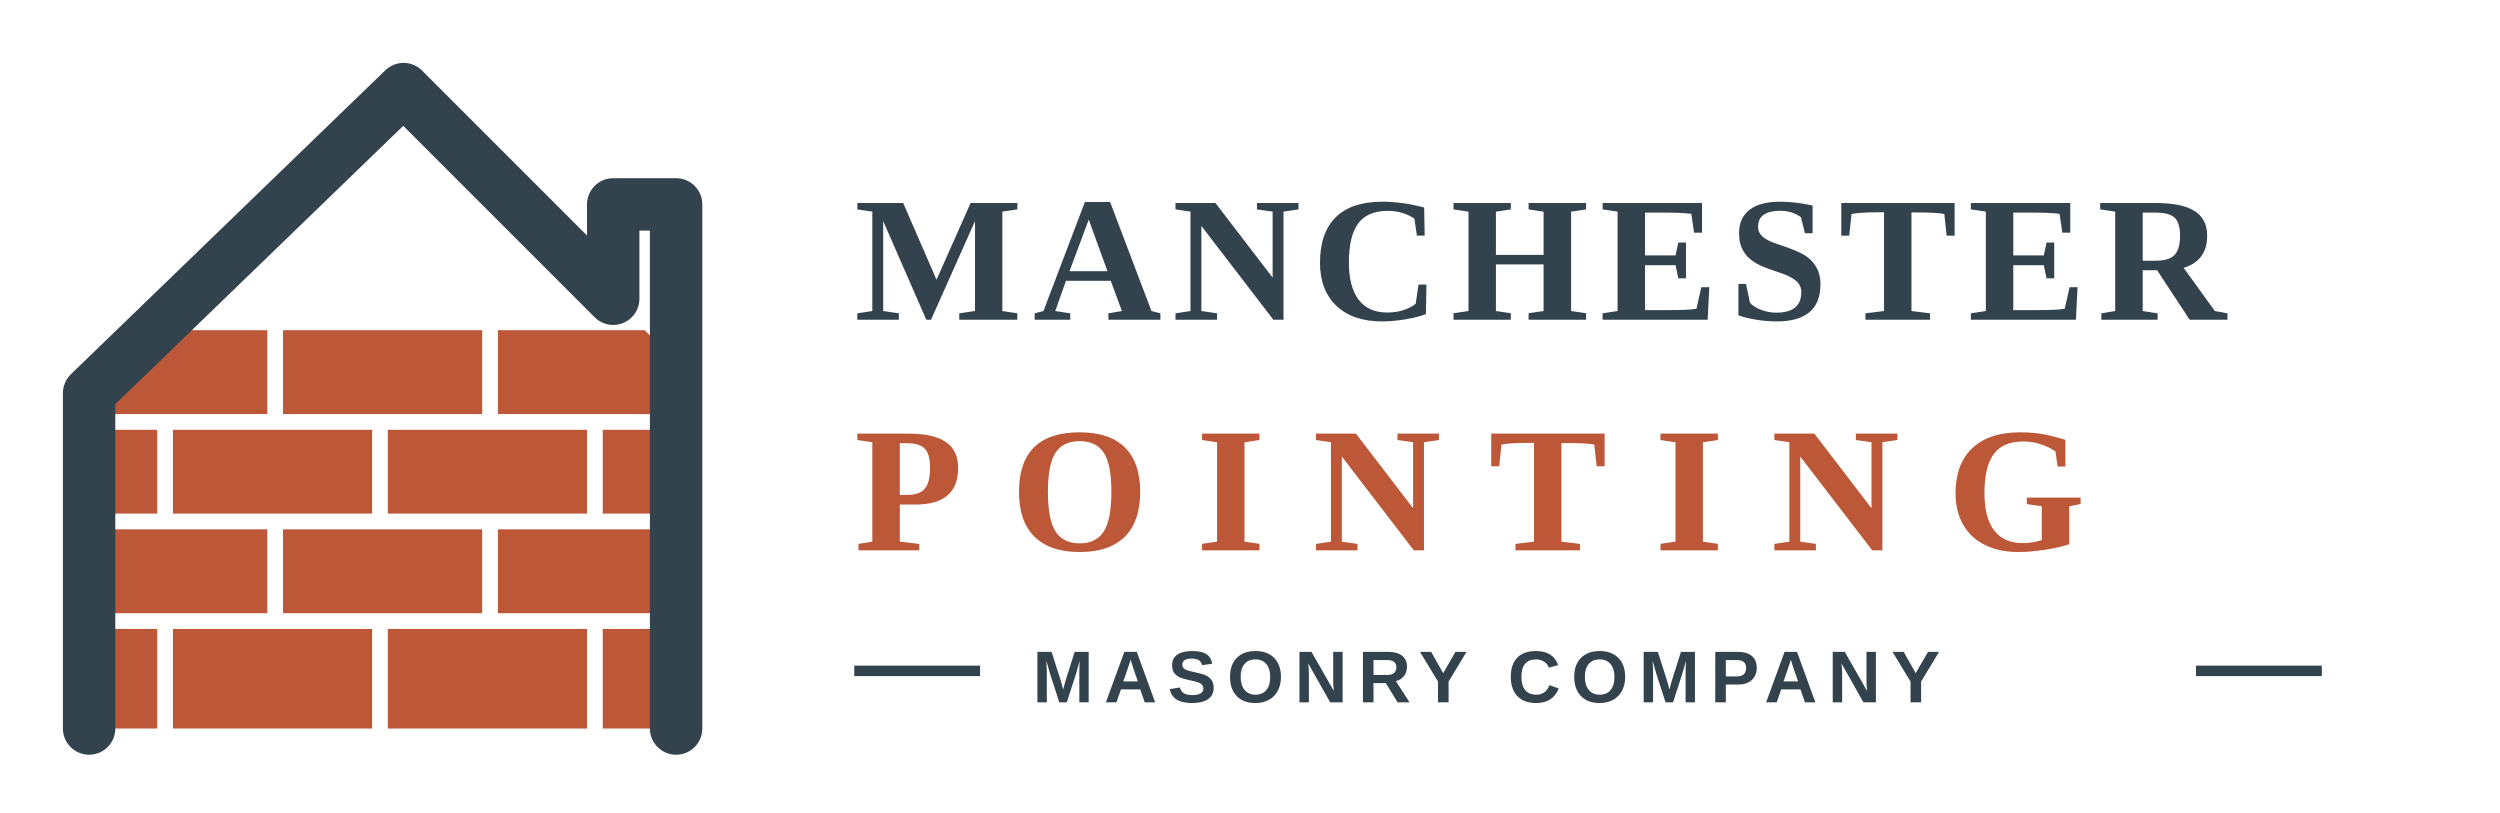
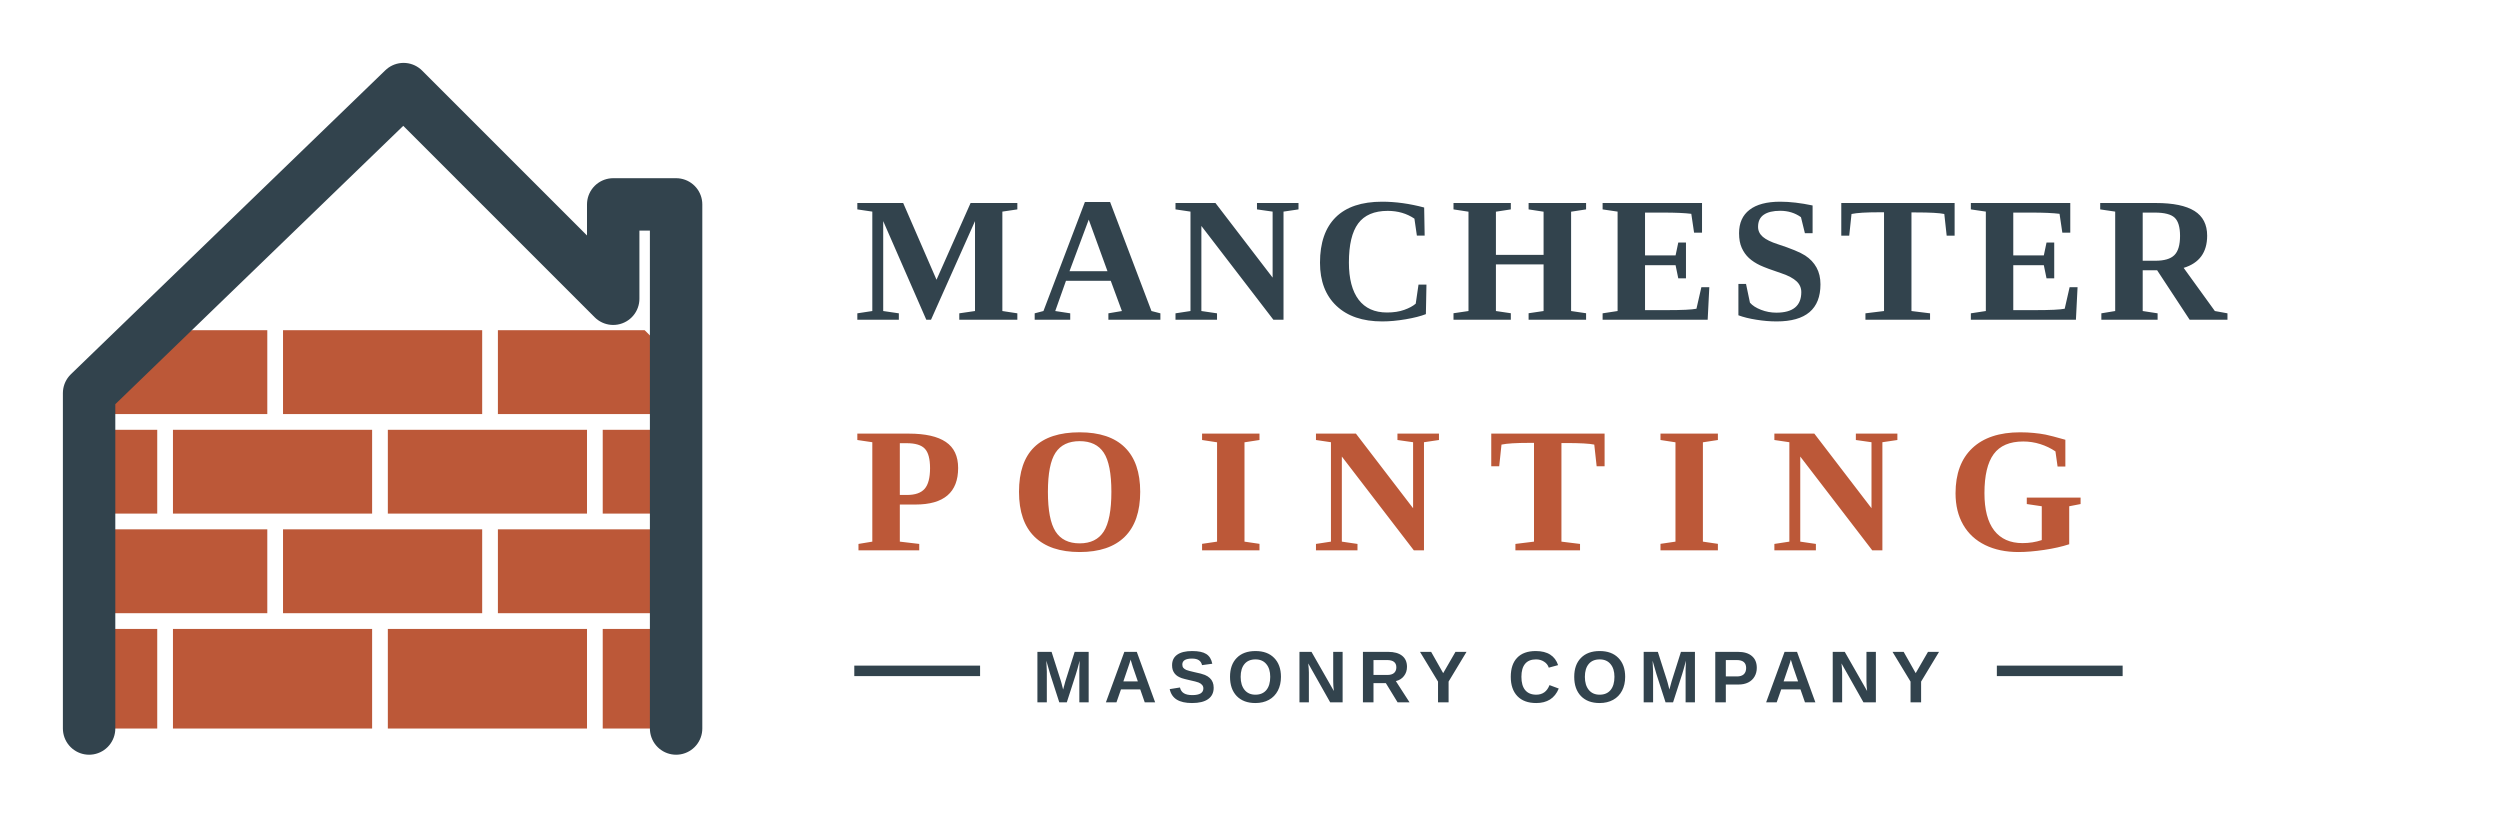
<svg xmlns="http://www.w3.org/2000/svg" width="477" height="155" viewBox="27 17 477 155" role="img" aria-label="Manchester Pointing Masonry Company">
  <defs>
    <clipPath id="houseClip">
      <path d="M44,156 L44,92 L104,34 L156,86 L156,156 Z" />
    </clipPath>
  </defs>
  <g clip-path="url(#houseClip)">
    <rect x="40" y="80" width="38" height="16" fill="#BC5838" />
    <rect x="81" y="80" width="38" height="16" fill="#BC5838" />
    <rect x="122" y="80" width="38" height="16" fill="#BC5838" />
    <rect x="40" y="99" width="17" height="16" fill="#BC5838" />
    <rect x="60" y="99" width="38" height="16" fill="#BC5838" />
    <rect x="101" y="99" width="38" height="16" fill="#BC5838" />
    <rect x="142" y="99" width="18" height="16" fill="#BC5838" />
    <rect x="40" y="118" width="38" height="16" fill="#BC5838" />
    <rect x="81" y="118" width="38" height="16" fill="#BC5838" />
    <rect x="122" y="118" width="38" height="16" fill="#BC5838" />
    <rect x="40" y="137" width="17" height="19" fill="#BC5838" />
    <rect x="60" y="137" width="38" height="19" fill="#BC5838" />
    <rect x="101" y="137" width="38" height="19" fill="#BC5838" />
    <rect x="142" y="137" width="18" height="19" fill="#BC5838" />
  </g>
  <path d="M44,156 L44,92 L104,34 L144,74 L144,56 L156,56 L156,86 L156,156" fill="none" stroke="#32434D" stroke-width="10" stroke-linejoin="round" stroke-linecap="round" />
  <text x="190" y="78" font-family="Georgia, 'Times New Roman', serif" font-size="34" font-weight="700" fill="#32434D" letter-spacing="2">MANCHESTER</text>
  <text x="190" y="122" font-family="Georgia, 'Times New Roman', serif" font-size="34" font-weight="700" fill="#BC5838" letter-spacing="9">POINTING</text>
  <line x1="190" y1="145" x2="214" y2="145" stroke="#32434D" stroke-width="2" />
  <text x="224" y="151" font-family="Arial, Helvetica, sans-serif" font-size="14" font-weight="600" fill="#32434D" letter-spacing="2">MASONRY COMPANY</text>
-   <line x1="446" y1="145" x2="470" y2="145" stroke="#32434D" stroke-width="2" />
+   <line x1="408" y1="145" x2="432" y2="145" stroke="#32434D" stroke-width="2" />
</svg>
